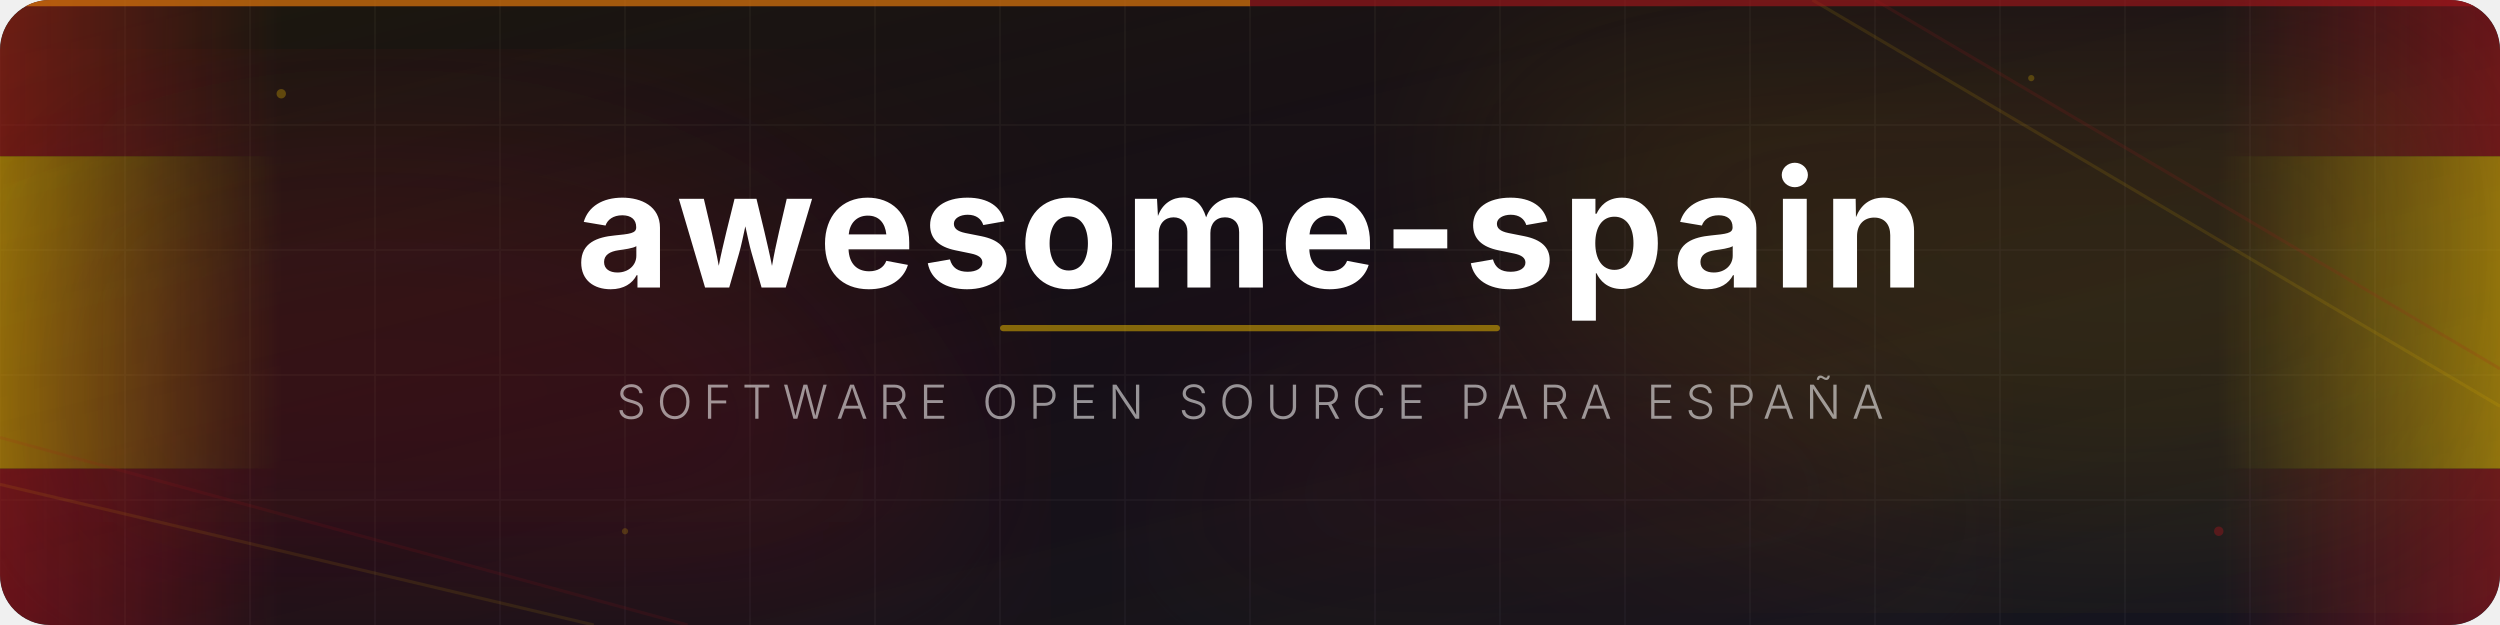
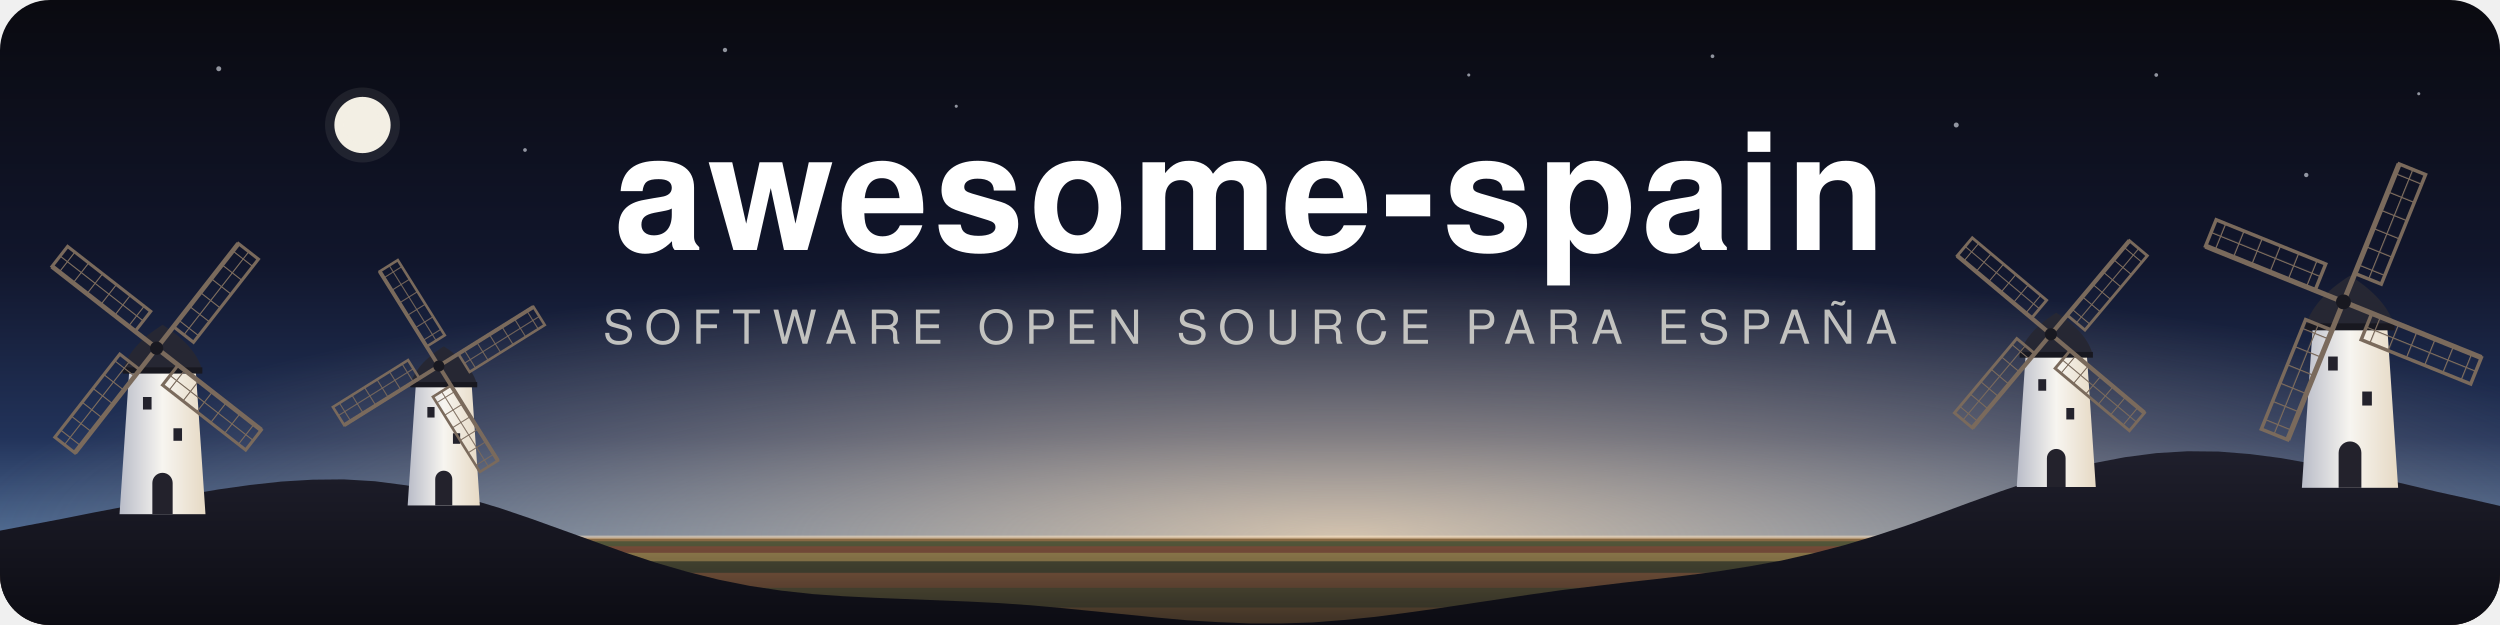
<svg xmlns="http://www.w3.org/2000/svg" viewBox="0 0 800 200" width="800" height="200">
  <defs>
-     <clipPath id="rounded">
+     <clipPath id="b-round">
      <rect width="800" height="200" rx="16" ry="16" />
    </clipPath>
-     <linearGradient id="bg" x1="0%" y1="0%" x2="100%" y2="100%">
-       <stop offset="0%" stop-color="#0a0a0f" />
-       <stop offset="100%" stop-color="#14141f" />
+     <linearGradient id="b-sky" x1="0" y1="0" x2="0" y2="1">
+       <stop offset="0" stop-color="#0a0a10" />
+       <stop offset="0.42" stop-color="#11162c" />
+       <stop offset="0.7" stop-color="#22335a" />
+       <stop offset="0.86" stop-color="#4f6b92" />
    </linearGradient>
-     <linearGradient id="glow" x1="0%" y1="0%" x2="100%" y2="100%">
-       <stop offset="0%" stop-color="#F1BF00" stop-opacity="0.08" />
-       <stop offset="50%" stop-color="#AA151B" stop-opacity="0.05" />
-       <stop offset="100%" stop-color="#F1BF00" stop-opacity="0.0" />
+     <radialGradient id="b-glow" cx="430" cy="172" r="260" gradientUnits="userSpaceOnUse" gradientTransform="translate(430 172) scale(1.7 0.34) translate(-430 -172)">
+       <stop offset="0" stop-color="#ffe0b8" stop-opacity="0.75" />
+       <stop offset="1" stop-color="#c9b6a0" stop-opacity="0" />
+     </radialGradient>
+     <linearGradient id="b-dusk" x1="0" y1="0" x2="0" y2="1">
+       <stop offset="0" stop-color="#0a0a10" stop-opacity="0" />
+       <stop offset="1" stop-color="#0a0a10" stop-opacity="0.6" />
    </linearGradient>
-     <linearGradient id="flag-left" x1="0%" y1="0%" x2="0%" y2="100%">
-       <stop offset="0%" stop-color="#AA151B" />
-       <stop offset="25%" stop-color="#AA151B" />
-       <stop offset="25%" stop-color="#F1BF00" />
-       <stop offset="75%" stop-color="#F1BF00" />
-       <stop offset="75%" stop-color="#AA151B" />
-       <stop offset="100%" stop-color="#AA151B" />
+     <linearGradient id="b-wall" x1="0" y1="0" x2="1" y2="0">
+       <stop offset="0" stop-color="#b9bcc8" />
+       <stop offset="0.5" stop-color="#f7f5f0" />
+       <stop offset="1" stop-color="#e6d9c4" />
    </linearGradient>
-     <linearGradient id="flag-right" x1="0%" y1="0%" x2="0%" y2="100%">
-       <stop offset="0%" stop-color="#AA151B" />
-       <stop offset="25%" stop-color="#AA151B" />
-       <stop offset="25%" stop-color="#F1BF00" />
-       <stop offset="75%" stop-color="#F1BF00" />
-       <stop offset="75%" stop-color="#AA151B" />
-       <stop offset="100%" stop-color="#AA151B" />
+     <linearGradient id="b-ridge" x1="0" y1="0" x2="0" y2="1">
+       <stop offset="0" stop-color="#1f1f2c" />
+       <stop offset="1" stop-color="#0c0c13" />
    </linearGradient>
-     <filter id="blur1">
-       <feGaussianBlur stdDeviation="40" />
-     </filter>
-     <filter id="blur2">
-       <feGaussianBlur stdDeviation="30" />
-     </filter>
-     <mask id="fade-left">
-       <linearGradient id="fl" x1="0%" y1="0%" x2="100%" y2="0%">
-         <stop offset="0%" stop-color="#fff" />
-         <stop offset="100%" stop-color="#000" />
-       </linearGradient>
-       <rect width="90" height="200" fill="url(#fl)" />
-     </mask>
-     <mask id="fade-right">
-       <linearGradient id="fr" x1="0%" y1="0%" x2="100%" y2="0%">
-         <stop offset="0%" stop-color="#000" />
-         <stop offset="100%" stop-color="#fff" />
-       </linearGradient>
-       <rect x="710" width="90" height="200" fill="url(#fr)" />
-     </mask>
+     <pattern id="b-lattice" patternUnits="userSpaceOnUse" width="4.5" height="3.25">
+       <path d="M0,0 V3.25 M0,0 H4.5" stroke="#7a6a5c" stroke-width="0.55" fill="none" />
+     </pattern>
  </defs>
-   <g clip-path="url(#rounded)">
-     <rect width="800" height="200" fill="url(#bg)" />
-     <g opacity="0.04" stroke="#fff" stroke-width="0.5" fill="none">
-       <line x1="0" y1="0" x2="0" y2="200" />
-       <line x1="40" y1="0" x2="40" y2="200" />
-       <line x1="80" y1="0" x2="80" y2="200" />
-       <line x1="120" y1="0" x2="120" y2="200" />
-       <line x1="160" y1="0" x2="160" y2="200" />
-       <line x1="200" y1="0" x2="200" y2="200" />
-       <line x1="240" y1="0" x2="240" y2="200" />
-       <line x1="280" y1="0" x2="280" y2="200" />
-       <line x1="320" y1="0" x2="320" y2="200" />
-       <line x1="360" y1="0" x2="360" y2="200" />
-       <line x1="400" y1="0" x2="400" y2="200" />
-       <line x1="440" y1="0" x2="440" y2="200" />
-       <line x1="480" y1="0" x2="480" y2="200" />
-       <line x1="520" y1="0" x2="520" y2="200" />
-       <line x1="560" y1="0" x2="560" y2="200" />
-       <line x1="600" y1="0" x2="600" y2="200" />
-       <line x1="640" y1="0" x2="640" y2="200" />
-       <line x1="680" y1="0" x2="680" y2="200" />
-       <line x1="720" y1="0" x2="720" y2="200" />
-       <line x1="760" y1="0" x2="760" y2="200" />
-       <line x1="0" y1="40" x2="800" y2="40" />
-       <line x1="0" y1="80" x2="800" y2="80" />
-       <line x1="0" y1="120" x2="800" y2="120" />
-       <line x1="0" y1="160" x2="800" y2="160" />
+   <g clip-path="url(#b-round)">
+     <rect width="800" height="200" fill="url(#b-sky)" />
+     <rect width="800" height="200" fill="url(#b-glow)" />
+     <g fill="#e9eef8" opacity="0.6">
+       <circle cx="70" cy="22" r="0.8" />
+       <circle cx="168" cy="48" r="0.6" />
+       <circle cx="232" cy="16" r="0.7" />
+       <circle cx="306" cy="34" r="0.5" />
+       <circle cx="548" cy="18" r="0.6" />
+       <circle cx="626" cy="40" r="0.8" />
+       <circle cx="690" cy="24" r="0.6" />
+       <circle cx="738" cy="56" r="0.7" />
+       <circle cx="470" cy="24" r="0.5" />
+       <circle cx="774" cy="30" r="0.5" />
    </g>
-     <g mask="url(#fade-left)" opacity="0.55">
-       <rect x="0" y="0" width="90" height="50" fill="#AA151B" />
-       <rect x="0" y="50" width="90" height="100" fill="#F1BF00" />
-       <rect x="0" y="150" width="90" height="50" fill="#AA151B" />
+     <circle cx="116" cy="40" r="9" fill="#f3efe4" />
+     <circle cx="116" cy="40" r="9" fill="none" stroke="#f3efe4" stroke-width="6" opacity="0.08" />
+     <rect x="-10" y="172.0" width="820" height="1.5" fill="#8a6a44" />
+     <rect x="-10" y="173.2" width="820" height="1.9" fill="#55583a" />
+     <rect x="-10" y="174.8" width="820" height="2.4" fill="#7a4e3a" />
+     <rect x="-10" y="176.9" width="820" height="3.1" fill="#95804e" />
+     <rect x="-10" y="179.6" width="820" height="3.9" fill="#4a4a34" />
+     <rect x="-10" y="183.3" width="820" height="5.1" fill="#835c40" />
+     <rect x="-10" y="188.1" width="820" height="6.6" fill="#605a3c" />
+     <rect x="-10" y="194.4" width="820" height="8.7" fill="#8a6a44" />
+     <rect x="0" y="172" width="800" height="28" fill="url(#b-dusk)" />
+     <rect x="0" y="171.4" width="800" height="1" fill="#ffe6c4" opacity="0.5" />
+     <path d="M-10,201 L-10,171.7 L0,169.8 L10,167.9 L20,166.0 L30,164.0 L40,162.1 L50,160.2 L60,158.3 L70,156.6 L80,155.2 L90,154.1 L100,153.5 L110,153.4 L120,154.0 L130,155.3 L140,157.2 L150,159.6 L160,162.6 L170,166.0 L180,169.6 L190,173.2 L200,176.8 L210,180.1 L220,183.0 L230,185.5 L240,187.5 L250,189.0 L260,190.1 L270,190.8 L280,191.3 L290,191.7 L300,192.1 L310,192.5 L320,193.0 L330,193.7 L340,194.6 L350,195.6 L360,196.6 L370,197.6 L380,198.5 L390,199.1 L400,199.5 L410,199.5 L420,199.2 L430,198.4 L440,197.4 L450,196.1 L460,194.7 L470,193.2 L480,191.7 L490,190.2 L500,188.8 L510,187.6 L520,186.4 L530,185.3 L540,184.1 L550,182.8 L560,181.2 L570,179.4 L580,177.1 L590,174.5 L600,171.5 L610,168.2 L620,164.6 L630,160.9 L640,157.3 L650,153.9 L660,150.8 L670,148.2 L680,146.3 L690,145.0 L700,144.4 L710,144.5 L720,145.3 L730,146.6 L740,148.4 L750,150.4 L760,152.7 L770,155.0 L780,157.4 L790,159.6 L800,161.9 L810,164.0 L810,201 Z" fill="url(#b-ridge)" />
+     <g transform="translate(52.0 160.8) scale(1.25)">
+       <path d="M-11,3 L-8.5,-34 L8.5,-34 L11,3 Z" fill="url(#b-wall)" />
+       <path d="M-2.6,3 V-5 A2.6,2.6 0 0 1 2.6,-5 V3 Z" fill="#23222c" />
+       <rect x="-5" y="-27" width="2.2" height="3.2" fill="#23222c" />
+       <rect x="2.8" y="-19" width="2.2" height="3.2" fill="#23222c" />
+       <path d="M-10.2,-33.6 Q-8.7,-40 0,-45.5 Q8.7,-40 10.2,-33.6 Z" fill="#262733" />
+       <rect x="-10.2" y="-34.6" width="20.4" height="1.6" fill="#181820" />
+       <g transform="translate(-1.5 -39.5)">
+         <g transform="rotate(38)">
+           <rect x="0" y="-0.6" width="34" height="1.2" fill="#7a6a5c" />
+           <rect x="7" y="0" width="27" height="6.5" fill="url(#b-lattice)" stroke="#7a6a5c" stroke-width="0.8" />
+         </g>
+         <g transform="rotate(128)">
+           <rect x="0" y="-0.6" width="34" height="1.2" fill="#7a6a5c" />
+           <rect x="7" y="0" width="27" height="6.5" fill="url(#b-lattice)" stroke="#7a6a5c" stroke-width="0.8" />
+         </g>
+         <g transform="rotate(218)">
+           <rect x="0" y="-0.6" width="34" height="1.2" fill="#7a6a5c" />
+           <rect x="7" y="0" width="27" height="6.5" fill="url(#b-lattice)" stroke="#7a6a5c" stroke-width="0.8" />
+         </g>
+         <g transform="rotate(308)">
+           <rect x="0" y="-0.6" width="34" height="1.2" fill="#7a6a5c" />
+           <rect x="7" y="0" width="27" height="6.5" fill="url(#b-lattice)" stroke="#7a6a5c" stroke-width="0.8" />
+         </g>
+         <circle r="1.7" fill="#181820" />
+       </g>
    </g>
-     <g mask="url(#fade-right)" opacity="0.55">
-       <rect x="710" y="0" width="90" height="50" fill="#AA151B" />
-       <rect x="710" y="50" width="90" height="100" fill="#F1BF00" />
-       <rect x="710" y="150" width="90" height="50" fill="#AA151B" />
+     <g transform="translate(142.0 158.6) scale(1.05)">
+       <path d="M-11,3 L-8.5,-34 L8.5,-34 L11,3 Z" fill="url(#b-wall)" />
+       <path d="M-2.6,3 V-5 A2.6,2.6 0 0 1 2.6,-5 V3 Z" fill="#23222c" />
+       <rect x="-5" y="-27" width="2.2" height="3.2" fill="#23222c" />
+       <rect x="2.8" y="-19" width="2.2" height="3.2" fill="#23222c" />
+       <path d="M-10.2,-33.6 Q-8.7,-40 0,-45.5 Q8.7,-40 10.2,-33.6 Z" fill="#262733" />
+       <rect x="-10.2" y="-34.6" width="20.4" height="1.6" fill="#181820" />
+       <g transform="translate(-1.5 -39.5)">
+         <g transform="rotate(58)">
+           <rect x="0" y="-0.6" width="34" height="1.2" fill="#7a6a5c" />
+           <rect x="7" y="0" width="27" height="6.5" fill="url(#b-lattice)" stroke="#7a6a5c" stroke-width="0.8" />
+         </g>
+         <g transform="rotate(148)">
+           <rect x="0" y="-0.6" width="34" height="1.2" fill="#7a6a5c" />
+           <rect x="7" y="0" width="27" height="6.5" fill="url(#b-lattice)" stroke="#7a6a5c" stroke-width="0.8" />
+         </g>
+         <g transform="rotate(238)">
+           <rect x="0" y="-0.6" width="34" height="1.2" fill="#7a6a5c" />
+           <rect x="7" y="0" width="27" height="6.5" fill="url(#b-lattice)" stroke="#7a6a5c" stroke-width="0.8" />
+         </g>
+         <g transform="rotate(328)">
+           <rect x="0" y="-0.6" width="34" height="1.2" fill="#7a6a5c" />
+           <rect x="7" y="0" width="27" height="6.5" fill="url(#b-lattice)" stroke="#7a6a5c" stroke-width="0.8" />
+         </g>
+         <circle r="1.7" fill="#181820" />
+       </g>
    </g>
-     <ellipse cx="120" cy="160" rx="180" ry="120" fill="#AA151B" opacity="0.2" filter="url(#blur1)" />
-     <ellipse cx="680" cy="40" rx="200" ry="130" fill="#F1BF00" opacity="0.12" filter="url(#blur1)" />
-     <ellipse cx="500" cy="180" rx="120" ry="80" fill="#AA151B" opacity="0.08" filter="url(#blur2)" />
-     <line x1="580" y1="0" x2="800" y2="130" stroke="#F1BF00" stroke-width="1" opacity="0.12" />
-     <line x1="600" y1="0" x2="800" y2="118" stroke="#AA151B" stroke-width="1" opacity="0.15" />
-     <line x1="0" y1="140" x2="220" y2="200" stroke="#AA151B" stroke-width="1" opacity="0.12" />
-     <line x1="0" y1="155" x2="190" y2="200" stroke="#F1BF00" stroke-width="1" opacity="0.1" />
-     <rect width="800" height="200" fill="url(#glow)" />
-     <circle cx="90" cy="30" r="1.5" fill="#F1BF00" opacity="0.3" />
-     <circle cx="710" cy="170" r="1.5" fill="#AA151B" opacity="0.4" />
-     <circle cx="200" cy="170" r="1" fill="#F1BF00" opacity="0.2" />
-     <circle cx="650" cy="25" r="1" fill="#F1BF00" opacity="0.25" />
-     <text x="400" y="92" text-anchor="middle" font-family="'SF Pro Display', 'Inter', system-ui, -apple-system, 'Segoe UI', Helvetica, Arial, sans-serif" font-size="52" fill="#fff" font-weight="700" letter-spacing="2">awesome-spain</text>
-     <rect x="320" y="104" width="160" height="2" rx="1" fill="#F1BF00" opacity="0.5" />
-     <text x="400" y="134" text-anchor="middle" font-family="'SF Pro Display', 'Inter', system-ui, -apple-system, 'Segoe UI', Helvetica, Arial, sans-serif" font-size="15" fill="rgba(255,255,255,0.55)" font-weight="300" letter-spacing="3.5">SOFTWARE OPEN SOURCE PARA ESPAÑA</text>
-     <rect width="800" height="2" fill="#AA151B" opacity="0.6" />
-     <rect x="0" y="0" width="400" height="2" fill="#F1BF00" opacity="0.4" />
+     <g transform="translate(658.0 152.4) scale(1.15)">
+       <path d="M-11,3 L-8.5,-34 L8.5,-34 L11,3 Z" fill="url(#b-wall)" />
+       <path d="M-2.6,3 V-5 A2.6,2.6 0 0 1 2.6,-5 V3 Z" fill="#23222c" />
+       <rect x="-5" y="-27" width="2.2" height="3.2" fill="#23222c" />
+       <rect x="2.8" y="-19" width="2.2" height="3.2" fill="#23222c" />
+       <path d="M-10.2,-33.6 Q-8.7,-40 0,-45.5 Q8.7,-40 10.2,-33.6 Z" fill="#262733" />
+       <rect x="-10.2" y="-34.6" width="20.4" height="1.6" fill="#181820" />
+       <g transform="translate(-1.5 -39.5)">
+         <g transform="rotate(40)">
+           <rect x="0" y="-0.6" width="34" height="1.2" fill="#7a6a5c" />
+           <rect x="7" y="0" width="27" height="6.5" fill="url(#b-lattice)" stroke="#7a6a5c" stroke-width="0.8" />
+         </g>
+         <g transform="rotate(130)">
+           <rect x="0" y="-0.6" width="34" height="1.2" fill="#7a6a5c" />
+           <rect x="7" y="0" width="27" height="6.5" fill="url(#b-lattice)" stroke="#7a6a5c" stroke-width="0.8" />
+         </g>
+         <g transform="rotate(220)">
+           <rect x="0" y="-0.6" width="34" height="1.2" fill="#7a6a5c" />
+           <rect x="7" y="0" width="27" height="6.5" fill="url(#b-lattice)" stroke="#7a6a5c" stroke-width="0.8" />
+         </g>
+         <g transform="rotate(310)">
+           <rect x="0" y="-0.6" width="34" height="1.2" fill="#7a6a5c" />
+           <rect x="7" y="0" width="27" height="6.5" fill="url(#b-lattice)" stroke="#7a6a5c" stroke-width="0.8" />
+         </g>
+         <circle r="1.7" fill="#181820" />
+       </g>
+     </g>
+     <g transform="translate(752.0 151.9) scale(1.4)">
+       <path d="M-11,3 L-8.5,-34 L8.5,-34 L11,3 Z" fill="url(#b-wall)" />
+       <path d="M-2.6,3 V-5 A2.6,2.6 0 0 1 2.6,-5 V3 Z" fill="#23222c" />
+       <rect x="-5" y="-27" width="2.2" height="3.2" fill="#23222c" />
+       <rect x="2.8" y="-19" width="2.2" height="3.2" fill="#23222c" />
+       <path d="M-10.2,-33.6 Q-8.7,-40 0,-45.5 Q8.7,-40 10.2,-33.6 Z" fill="#262733" />
+       <rect x="-10.2" y="-34.6" width="20.4" height="1.6" fill="#181820" />
+       <g transform="translate(-1.5 -39.5)">
+         <g transform="rotate(22)">
+           <rect x="0" y="-0.6" width="34" height="1.2" fill="#7a6a5c" />
+           <rect x="7" y="0" width="27" height="6.5" fill="url(#b-lattice)" stroke="#7a6a5c" stroke-width="0.8" />
+         </g>
+         <g transform="rotate(112)">
+           <rect x="0" y="-0.6" width="34" height="1.2" fill="#7a6a5c" />
+           <rect x="7" y="0" width="27" height="6.5" fill="url(#b-lattice)" stroke="#7a6a5c" stroke-width="0.8" />
+         </g>
+         <g transform="rotate(202)">
+           <rect x="0" y="-0.6" width="34" height="1.2" fill="#7a6a5c" />
+           <rect x="7" y="0" width="27" height="6.5" fill="url(#b-lattice)" stroke="#7a6a5c" stroke-width="0.8" />
+         </g>
+         <g transform="rotate(292)">
+           <rect x="0" y="-0.6" width="34" height="1.2" fill="#7a6a5c" />
+           <rect x="7" y="0" width="27" height="6.5" fill="url(#b-lattice)" stroke="#7a6a5c" stroke-width="0.8" />
+         </g>
+         <circle r="1.7" fill="#181820" />
+       </g>
+     </g>
+     <text x="400" y="80" text-anchor="middle" font-family="system-ui, -apple-system, 'Segoe UI', Helvetica, Arial, sans-serif" font-size="52" font-weight="700" fill="#ffffff" letter-spacing="1.5">awesome-spain</text>
+     <text x="400" y="110" text-anchor="middle" font-family="system-ui, -apple-system, 'Segoe UI', Helvetica, Arial, sans-serif" font-size="15" font-weight="400" fill="#e6e4dc" fill-opacity="0.8" letter-spacing="3.5">SOFTWARE OPEN SOURCE PARA ESPAÑA</text>
  </g>
</svg>
